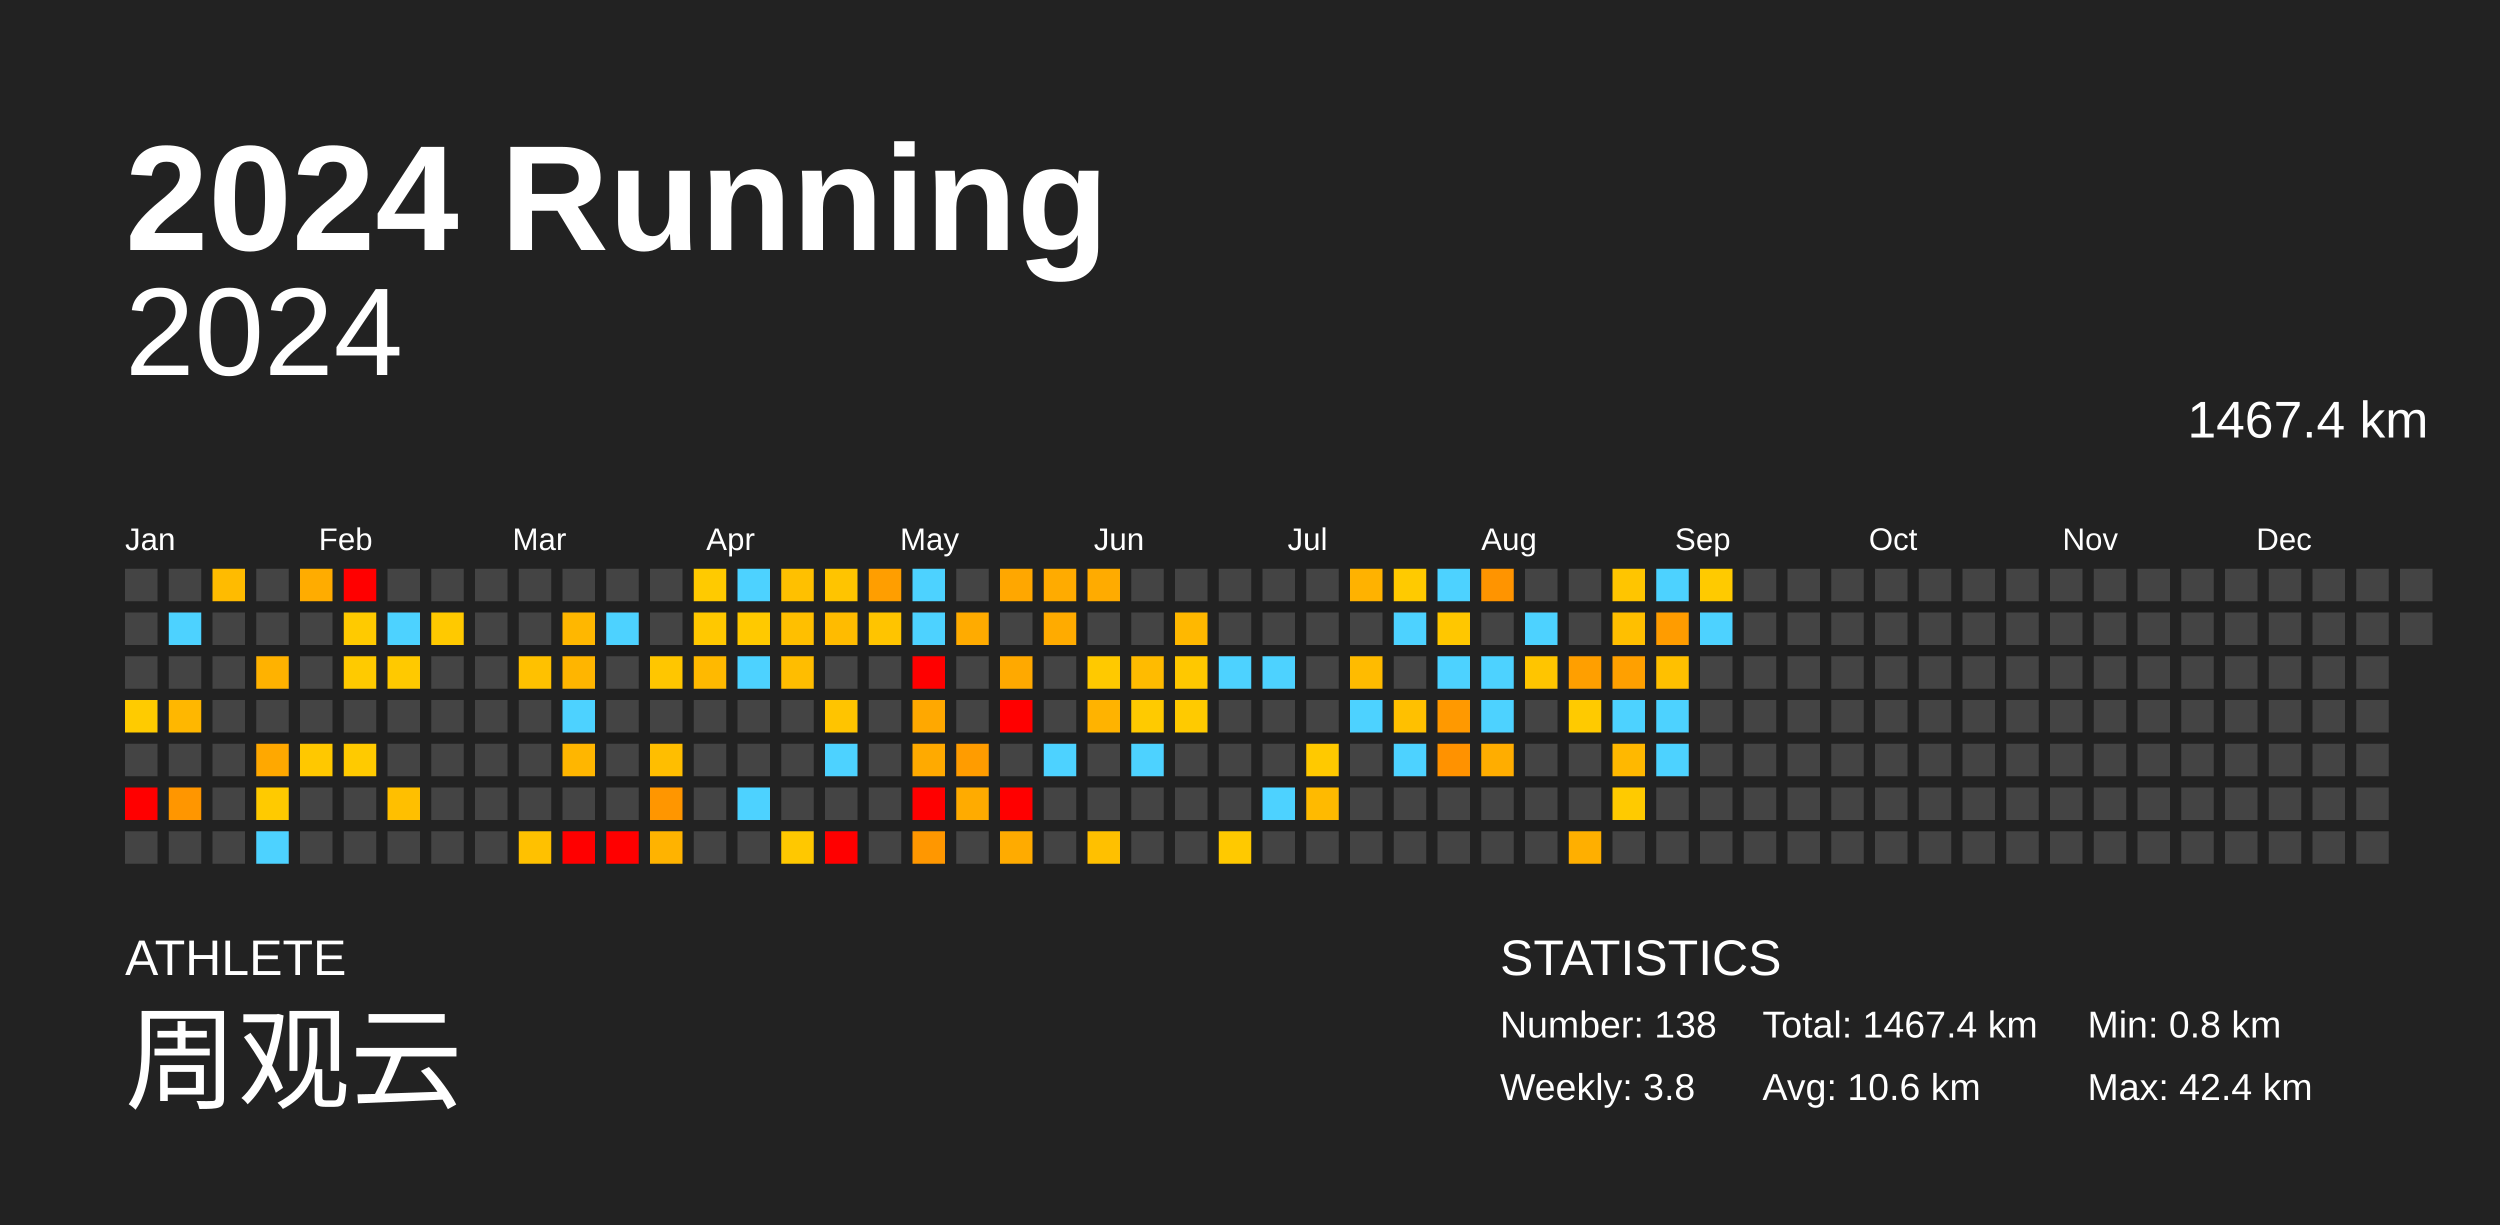
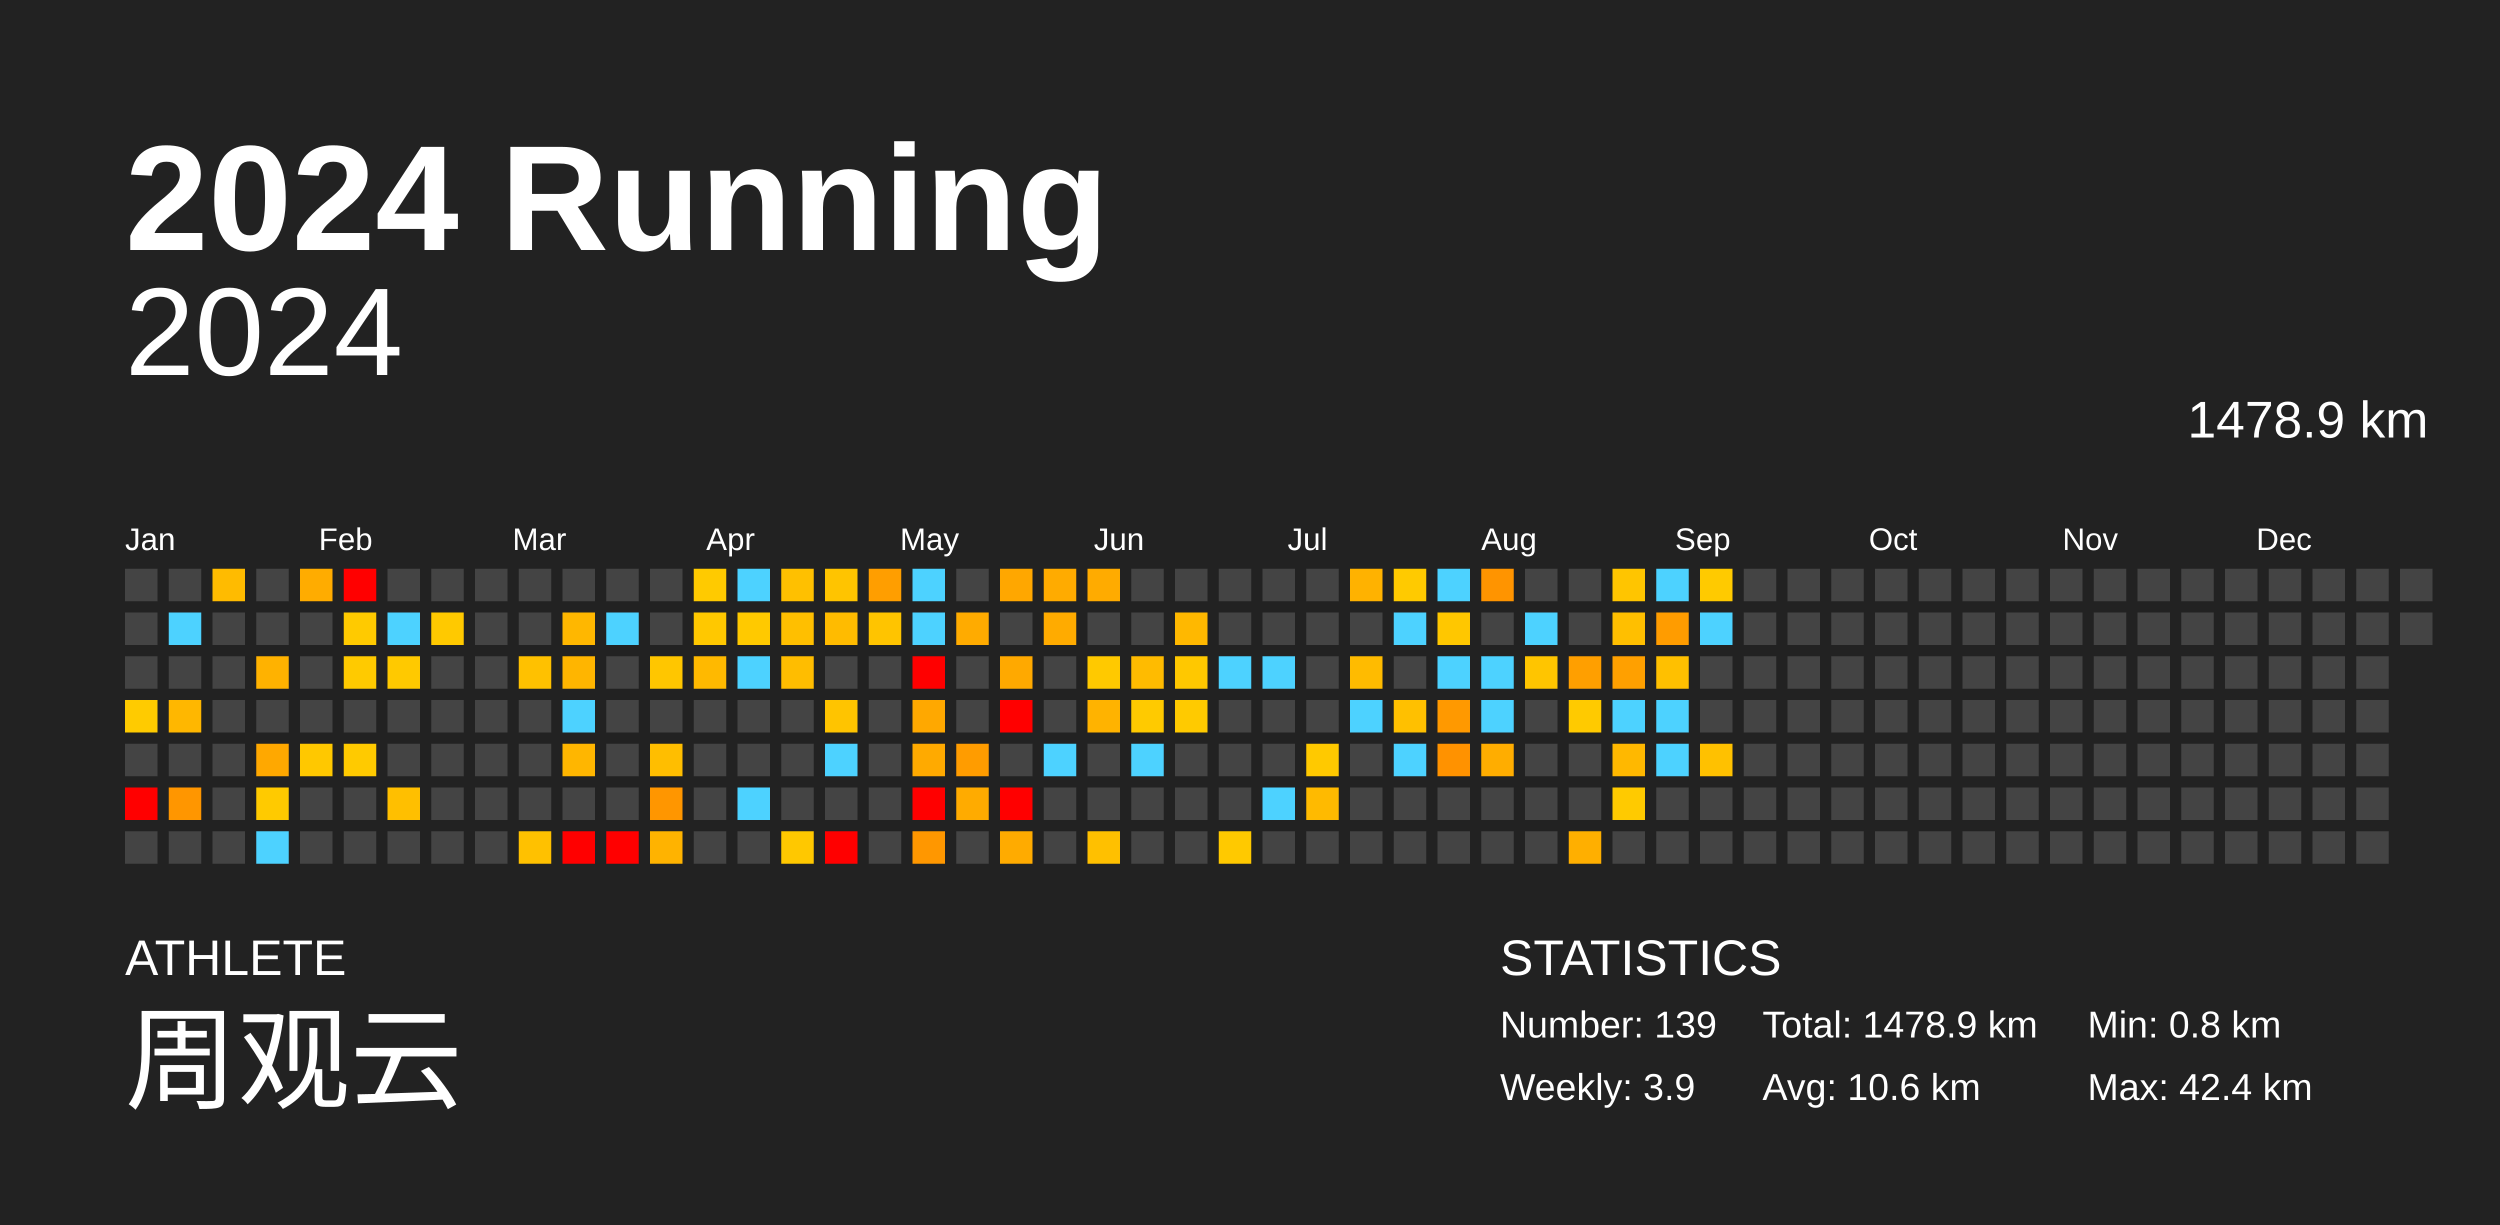
<svg xmlns="http://www.w3.org/2000/svg" baseProfile="full" height="98mm" version="1.1" viewBox="0,0,200,98" width="200mm">
  <defs />
  <rect fill="#222222" height="98" width="200" x="0" y="0" />
  <text fill="#FFFFFF" style="font-size:12px; font-family:Arial; font-weight:bold;" x="10" y="20">2024 Running</text>
  <text fill="#FFFFFF" style="font-size:4px; font-family:Arial" x="10" y="78">ATHLETE</text>
  <text fill="#FFFFFF" style="font-size:9px; font-family:Arial" x="10" y="88">周观云</text>
  <text fill="#FFFFFF" style="font-size:4px; font-family:Arial" x="120" y="78">STATISTICS</text>
-   <text fill="#FFFFFF" style="font-size:3px; font-family:Arial" x="120" y="83">Number: 138</text>
-   <text fill="#FFFFFF" style="font-size:3px; font-family:Arial" x="120" y="88">Weekly: 3.8</text>
-   <text fill="#FFFFFF" style="font-size:3px; font-family:Arial" x="141" y="83">Total: 1467.4 km</text>
+   <text fill="#FFFFFF" style="font-size:3px; font-family:Arial" x="120" y="83">Number: 139</text>
+   <text fill="#FFFFFF" style="font-size:3px; font-family:Arial" x="120" y="88">Weekly: 3.9</text>
+   <text fill="#FFFFFF" style="font-size:3px; font-family:Arial" x="141" y="83">Total: 1478.9 km</text>
  <text fill="#FFFFFF" style="font-size:3px; font-family:Arial" x="141" y="88">Avg: 10.6 km</text>
  <text fill="#FFFFFF" style="font-size:3px; font-family:Arial" x="167" y="83">Min: 0.8 km</text>
  <text fill="#FFFFFF" style="font-size:3px; font-family:Arial" x="167" y="88">Max: 42.4 km</text>
  <text alignment-baseline="hanging" fill="#FFFFFF" style="font-size:10.0px; font-family:Arial;" x="10" y="30">2024</text>
-   <text alignment-baseline="hanging" fill="#FFFFFF" style="font-size:4.125px; font-family:Arial;" x="175" y="35">1467.4 km</text>
+   <text alignment-baseline="hanging" fill="#FFFFFF" style="font-size:4.125px; font-family:Arial;" x="175" y="35">1478.9 km</text>
  <text fill="#FFFFFF" style="font-size:2.5px; font-family:Arial" x="10.0" y="44">Jan</text>
  <text fill="#FFFFFF" style="font-size:2.5px; font-family:Arial" x="25.5" y="44">Feb</text>
  <text fill="#FFFFFF" style="font-size:2.5px; font-family:Arial" x="41.0" y="44">Mar</text>
  <text fill="#FFFFFF" style="font-size:2.5px; font-family:Arial" x="56.5" y="44">Apr</text>
  <text fill="#FFFFFF" style="font-size:2.5px; font-family:Arial" x="72.0" y="44">May</text>
  <text fill="#FFFFFF" style="font-size:2.5px; font-family:Arial" x="87.5" y="44">Jun</text>
  <text fill="#FFFFFF" style="font-size:2.5px; font-family:Arial" x="103.0" y="44">Jul</text>
  <text fill="#FFFFFF" style="font-size:2.5px; font-family:Arial" x="118.5" y="44">Aug</text>
  <text fill="#FFFFFF" style="font-size:2.5px; font-family:Arial" x="134.0" y="44">Sep</text>
  <text fill="#FFFFFF" style="font-size:2.5px; font-family:Arial" x="149.5" y="44">Oct</text>
  <text fill="#FFFFFF" style="font-size:2.5px; font-family:Arial" x="165.0" y="44">Nov</text>
  <text fill="#FFFFFF" style="font-size:2.5px; font-family:Arial" x="180.5" y="44">Dec</text>
  <rect fill="#444444" height="2.6" width="2.6" x="10.0" y="45.5" />
  <rect fill="#444444" height="2.6" width="2.6" x="10.0" y="49.0" />
  <rect fill="#444444" height="2.6" width="2.6" x="10.0" y="52.5" />
  <rect fill="#ffcb00" height="2.6" width="2.6" x="10.0" y="56.0" />
  <rect fill="#444444" height="2.6" width="2.6" x="10.0" y="59.5" />
  <rect fill="red" height="2.6" width="2.6" x="10.0" y="63.0" />
  <rect fill="#444444" height="2.6" width="2.6" x="10.0" y="66.5" />
  <rect fill="#444444" height="2.6" width="2.6" x="13.5" y="45.5" />
  <rect fill="#4dd2ff" height="2.6" width="2.6" x="13.5" y="49.0" />
  <rect fill="#444444" height="2.6" width="2.6" x="13.5" y="52.5" />
  <rect fill="#ffb700" height="2.6" width="2.6" x="13.5" y="56.0" />
  <rect fill="#444444" height="2.6" width="2.6" x="13.5" y="59.5" />
  <rect fill="#ff9600" height="2.6" width="2.6" x="13.5" y="63.0" />
  <rect fill="#444444" height="2.6" width="2.6" x="13.5" y="66.5" />
  <rect fill="#ffbb00" height="2.6" width="2.6" x="17.0" y="45.5" />
  <rect fill="#444444" height="2.6" width="2.6" x="17.0" y="49.0" />
  <rect fill="#444444" height="2.6" width="2.6" x="17.0" y="52.5" />
  <rect fill="#444444" height="2.6" width="2.6" x="17.0" y="56.0" />
  <rect fill="#444444" height="2.6" width="2.6" x="17.0" y="59.5" />
  <rect fill="#444444" height="2.6" width="2.6" x="17.0" y="63.0" />
  <rect fill="#444444" height="2.6" width="2.6" x="17.0" y="66.5" />
  <rect fill="#444444" height="2.6" width="2.6" x="20.5" y="45.5" />
  <rect fill="#444444" height="2.6" width="2.6" x="20.5" y="49.0" />
  <rect fill="#ffb200" height="2.6" width="2.6" x="20.5" y="52.5" />
  <rect fill="#444444" height="2.6" width="2.6" x="20.5" y="56.0" />
  <rect fill="#ffa800" height="2.6" width="2.6" x="20.5" y="59.5" />
  <rect fill="#ffca00" height="2.6" width="2.6" x="20.5" y="63.0" />
  <rect fill="#4dd2ff" height="2.6" width="2.6" x="20.5" y="66.5" />
  <rect fill="#ffac00" height="2.6" width="2.6" x="24.0" y="45.5" />
  <rect fill="#444444" height="2.6" width="2.6" x="24.0" y="49.0" />
  <rect fill="#444444" height="2.6" width="2.6" x="24.0" y="52.5" />
  <rect fill="#444444" height="2.6" width="2.6" x="24.0" y="56.0" />
  <rect fill="#ffc800" height="2.6" width="2.6" x="24.0" y="59.5" />
  <rect fill="#444444" height="2.6" width="2.6" x="24.0" y="63.0" />
  <rect fill="#444444" height="2.6" width="2.6" x="24.0" y="66.5" />
  <rect fill="red" height="2.6" width="2.6" x="27.5" y="45.5" />
  <rect fill="#ffca00" height="2.6" width="2.6" x="27.5" y="49.0" />
  <rect fill="#ffca00" height="2.6" width="2.6" x="27.5" y="52.5" />
  <rect fill="#444444" height="2.6" width="2.6" x="27.5" y="56.0" />
  <rect fill="#ffca00" height="2.6" width="2.6" x="27.5" y="59.5" />
  <rect fill="#444444" height="2.6" width="2.6" x="27.5" y="63.0" />
  <rect fill="#444444" height="2.6" width="2.6" x="27.5" y="66.5" />
  <rect fill="#444444" height="2.6" width="2.6" x="31.0" y="45.5" />
  <rect fill="#4dd2ff" height="2.6" width="2.6" x="31.0" y="49.0" />
  <rect fill="#ffc900" height="2.6" width="2.6" x="31.0" y="52.5" />
  <rect fill="#444444" height="2.6" width="2.6" x="31.0" y="56.0" />
  <rect fill="#444444" height="2.6" width="2.6" x="31.0" y="59.5" />
  <rect fill="#ffbf00" height="2.6" width="2.6" x="31.0" y="63.0" />
  <rect fill="#444444" height="2.6" width="2.6" x="31.0" y="66.5" />
  <rect fill="#444444" height="2.6" width="2.6" x="34.5" y="45.5" />
  <rect fill="#ffc900" height="2.6" width="2.6" x="34.5" y="49.0" />
  <rect fill="#444444" height="2.6" width="2.6" x="34.5" y="52.5" />
  <rect fill="#444444" height="2.6" width="2.6" x="34.5" y="56.0" />
  <rect fill="#444444" height="2.6" width="2.6" x="34.5" y="59.5" />
  <rect fill="#444444" height="2.6" width="2.6" x="34.5" y="63.0" />
  <rect fill="#444444" height="2.6" width="2.6" x="34.5" y="66.5" />
  <rect fill="#444444" height="2.6" width="2.6" x="38.0" y="45.5" />
  <rect fill="#444444" height="2.6" width="2.6" x="38.0" y="49.0" />
  <rect fill="#444444" height="2.6" width="2.6" x="38.0" y="52.5" />
  <rect fill="#444444" height="2.6" width="2.6" x="38.0" y="56.0" />
  <rect fill="#444444" height="2.6" width="2.6" x="38.0" y="59.5" />
  <rect fill="#444444" height="2.6" width="2.6" x="38.0" y="63.0" />
  <rect fill="#444444" height="2.6" width="2.6" x="38.0" y="66.5" />
  <rect fill="#444444" height="2.6" width="2.6" x="41.5" y="45.5" />
  <rect fill="#444444" height="2.6" width="2.6" x="41.5" y="49.0" />
  <rect fill="#ffc100" height="2.6" width="2.6" x="41.5" y="52.5" />
  <rect fill="#444444" height="2.6" width="2.6" x="41.5" y="56.0" />
  <rect fill="#444444" height="2.6" width="2.6" x="41.5" y="59.5" />
  <rect fill="#444444" height="2.6" width="2.6" x="41.5" y="63.0" />
  <rect fill="#ffc100" height="2.6" width="2.6" x="41.5" y="66.5" />
  <rect fill="#444444" height="2.6" width="2.6" x="45.0" y="45.5" />
  <rect fill="#ffb700" height="2.6" width="2.6" x="45.0" y="49.0" />
  <rect fill="#ffb500" height="2.6" width="2.6" x="45.0" y="52.5" />
  <rect fill="#4dd2ff" height="2.6" width="2.6" x="45.0" y="56.0" />
  <rect fill="#ffb600" height="2.6" width="2.6" x="45.0" y="59.5" />
  <rect fill="#444444" height="2.6" width="2.6" x="45.0" y="63.0" />
  <rect fill="red" height="2.6" width="2.6" x="45.0" y="66.5" />
  <rect fill="#444444" height="2.6" width="2.6" x="48.5" y="45.5" />
  <rect fill="#4dd2ff" height="2.6" width="2.6" x="48.5" y="49.0" />
  <rect fill="#444444" height="2.6" width="2.6" x="48.5" y="52.5" />
  <rect fill="#444444" height="2.6" width="2.6" x="48.5" y="56.0" />
  <rect fill="#444444" height="2.6" width="2.6" x="48.5" y="59.5" />
  <rect fill="#444444" height="2.6" width="2.6" x="48.5" y="63.0" />
  <rect fill="red" height="2.6" width="2.6" x="48.5" y="66.5" />
  <rect fill="#444444" height="2.6" width="2.6" x="52.0" y="45.5" />
  <rect fill="#444444" height="2.6" width="2.6" x="52.0" y="49.0" />
  <rect fill="#ffc600" height="2.6" width="2.6" x="52.0" y="52.5" />
  <rect fill="#444444" height="2.6" width="2.6" x="52.0" y="56.0" />
  <rect fill="#ffbe00" height="2.6" width="2.6" x="52.0" y="59.5" />
  <rect fill="#ff9600" height="2.6" width="2.6" x="52.0" y="63.0" />
  <rect fill="#ffb300" height="2.6" width="2.6" x="52.0" y="66.5" />
  <rect fill="#ffca00" height="2.6" width="2.6" x="55.5" y="45.5" />
  <rect fill="#ffc800" height="2.6" width="2.6" x="55.5" y="49.0" />
  <rect fill="#ffb900" height="2.6" width="2.6" x="55.5" y="52.5" />
  <rect fill="#444444" height="2.6" width="2.6" x="55.5" y="56.0" />
  <rect fill="#444444" height="2.6" width="2.6" x="55.5" y="59.5" />
  <rect fill="#444444" height="2.6" width="2.6" x="55.5" y="63.0" />
  <rect fill="#444444" height="2.6" width="2.6" x="55.5" y="66.5" />
  <rect fill="#4dd2ff" height="2.6" width="2.6" x="59.0" y="45.5" />
  <rect fill="#ffc900" height="2.6" width="2.6" x="59.0" y="49.0" />
  <rect fill="#4dd2ff" height="2.6" width="2.6" x="59.0" y="52.5" />
  <rect fill="#444444" height="2.6" width="2.6" x="59.0" y="56.0" />
  <rect fill="#444444" height="2.6" width="2.6" x="59.0" y="59.5" />
  <rect fill="#4dd2ff" height="2.6" width="2.6" x="59.0" y="63.0" />
  <rect fill="#444444" height="2.6" width="2.6" x="59.0" y="66.5" />
  <rect fill="#ffc000" height="2.6" width="2.6" x="62.5" y="45.5" />
  <rect fill="#ffbf00" height="2.6" width="2.6" x="62.5" y="49.0" />
  <rect fill="#ffbd00" height="2.6" width="2.6" x="62.5" y="52.5" />
  <rect fill="#444444" height="2.6" width="2.6" x="62.5" y="56.0" />
  <rect fill="#444444" height="2.6" width="2.6" x="62.5" y="59.5" />
  <rect fill="#444444" height="2.6" width="2.6" x="62.5" y="63.0" />
  <rect fill="#ffc800" height="2.6" width="2.6" x="62.5" y="66.5" />
  <rect fill="#ffc400" height="2.6" width="2.6" x="66.0" y="45.5" />
  <rect fill="#ffbb00" height="2.6" width="2.6" x="66.0" y="49.0" />
  <rect fill="#444444" height="2.6" width="2.6" x="66.0" y="52.5" />
  <rect fill="#ffc400" height="2.6" width="2.6" x="66.0" y="56.0" />
  <rect fill="#4dd2ff" height="2.6" width="2.6" x="66.0" y="59.5" />
  <rect fill="#444444" height="2.6" width="2.6" x="66.0" y="63.0" />
  <rect fill="red" height="2.6" width="2.6" x="66.0" y="66.5" />
  <rect fill="#ff9e00" height="2.6" width="2.6" x="69.5" y="45.5" />
  <rect fill="#ffc400" height="2.6" width="2.6" x="69.5" y="49.0" />
  <rect fill="#444444" height="2.6" width="2.6" x="69.5" y="52.5" />
  <rect fill="#444444" height="2.6" width="2.6" x="69.5" y="56.0" />
  <rect fill="#444444" height="2.6" width="2.6" x="69.5" y="59.5" />
  <rect fill="#444444" height="2.6" width="2.6" x="69.5" y="63.0" />
  <rect fill="#444444" height="2.6" width="2.6" x="69.5" y="66.5" />
  <rect fill="#4dd2ff" height="2.6" width="2.6" x="73.0" y="45.5" />
  <rect fill="#4dd2ff" height="2.6" width="2.6" x="73.0" y="49.0" />
  <rect fill="red" height="2.6" width="2.6" x="73.0" y="52.5" />
  <rect fill="#ffa800" height="2.6" width="2.6" x="73.0" y="56.0" />
  <rect fill="#ffaa00" height="2.6" width="2.6" x="73.0" y="59.5" />
  <rect fill="red" height="2.6" width="2.6" x="73.0" y="63.0" />
  <rect fill="#ff9700" height="2.6" width="2.6" x="73.0" y="66.5" />
  <rect fill="#444444" height="2.6" width="2.6" x="76.5" y="45.5" />
  <rect fill="#ffab00" height="2.6" width="2.6" x="76.5" y="49.0" />
  <rect fill="#444444" height="2.6" width="2.6" x="76.5" y="52.5" />
  <rect fill="#444444" height="2.6" width="2.6" x="76.5" y="56.0" />
  <rect fill="#ff9c00" height="2.6" width="2.6" x="76.5" y="59.5" />
  <rect fill="#ffab00" height="2.6" width="2.6" x="76.5" y="63.0" />
  <rect fill="#444444" height="2.6" width="2.6" x="76.5" y="66.5" />
  <rect fill="#ffa700" height="2.6" width="2.6" x="80.0" y="45.5" />
  <rect fill="#444444" height="2.6" width="2.6" x="80.0" y="49.0" />
  <rect fill="#ffa900" height="2.6" width="2.6" x="80.0" y="52.5" />
  <rect fill="red" height="2.6" width="2.6" x="80.0" y="56.0" />
  <rect fill="#444444" height="2.6" width="2.6" x="80.0" y="59.5" />
  <rect fill="red" height="2.6" width="2.6" x="80.0" y="63.0" />
  <rect fill="#ffab00" height="2.6" width="2.6" x="80.0" y="66.5" />
  <rect fill="#ffab00" height="2.6" width="2.6" x="83.5" y="45.5" />
  <rect fill="#ffab00" height="2.6" width="2.6" x="83.5" y="49.0" />
  <rect fill="#444444" height="2.6" width="2.6" x="83.5" y="52.5" />
  <rect fill="#444444" height="2.6" width="2.6" x="83.5" y="56.0" />
  <rect fill="#4dd2ff" height="2.6" width="2.6" x="83.5" y="59.5" />
  <rect fill="#444444" height="2.6" width="2.6" x="83.5" y="63.0" />
  <rect fill="#444444" height="2.6" width="2.6" x="83.5" y="66.5" />
  <rect fill="#ffab00" height="2.6" width="2.6" x="87.0" y="45.5" />
  <rect fill="#444444" height="2.6" width="2.6" x="87.0" y="49.0" />
  <rect fill="#ffc900" height="2.6" width="2.6" x="87.0" y="52.5" />
  <rect fill="#ffb300" height="2.6" width="2.6" x="87.0" y="56.0" />
  <rect fill="#444444" height="2.6" width="2.6" x="87.0" y="59.5" />
  <rect fill="#444444" height="2.6" width="2.6" x="87.0" y="63.0" />
  <rect fill="#ffc000" height="2.6" width="2.6" x="87.0" y="66.5" />
  <rect fill="#444444" height="2.6" width="2.6" x="90.5" y="45.5" />
  <rect fill="#444444" height="2.6" width="2.6" x="90.5" y="49.0" />
  <rect fill="#ffbb00" height="2.6" width="2.6" x="90.5" y="52.5" />
  <rect fill="#ffca00" height="2.6" width="2.6" x="90.5" y="56.0" />
  <rect fill="#4dd2ff" height="2.6" width="2.6" x="90.5" y="59.5" />
  <rect fill="#444444" height="2.6" width="2.6" x="90.5" y="63.0" />
  <rect fill="#444444" height="2.6" width="2.6" x="90.5" y="66.5" />
  <rect fill="#444444" height="2.6" width="2.6" x="94.0" y="45.5" />
  <rect fill="#ffb800" height="2.6" width="2.6" x="94.0" y="49.0" />
  <rect fill="#ffc800" height="2.6" width="2.6" x="94.0" y="52.5" />
  <rect fill="#ffca00" height="2.6" width="2.6" x="94.0" y="56.0" />
  <rect fill="#444444" height="2.6" width="2.6" x="94.0" y="59.5" />
  <rect fill="#444444" height="2.6" width="2.6" x="94.0" y="63.0" />
  <rect fill="#444444" height="2.6" width="2.6" x="94.0" y="66.5" />
  <rect fill="#444444" height="2.6" width="2.6" x="97.5" y="45.5" />
  <rect fill="#444444" height="2.6" width="2.6" x="97.5" y="49.0" />
  <rect fill="#4dd2ff" height="2.6" width="2.6" x="97.5" y="52.5" />
  <rect fill="#444444" height="2.6" width="2.6" x="97.5" y="56.0" />
  <rect fill="#444444" height="2.6" width="2.6" x="97.5" y="59.5" />
  <rect fill="#444444" height="2.6" width="2.6" x="97.5" y="63.0" />
  <rect fill="#ffc900" height="2.6" width="2.6" x="97.5" y="66.5" />
  <rect fill="#444444" height="2.6" width="2.6" x="101.0" y="45.5" />
  <rect fill="#444444" height="2.6" width="2.6" x="101.0" y="49.0" />
  <rect fill="#4dd2ff" height="2.6" width="2.6" x="101.0" y="52.5" />
  <rect fill="#444444" height="2.6" width="2.6" x="101.0" y="56.0" />
  <rect fill="#444444" height="2.6" width="2.6" x="101.0" y="59.5" />
  <rect fill="#4dd2ff" height="2.6" width="2.6" x="101.0" y="63.0" />
  <rect fill="#444444" height="2.6" width="2.6" x="101.0" y="66.5" />
  <rect fill="#444444" height="2.6" width="2.6" x="104.5" y="45.5" />
  <rect fill="#444444" height="2.6" width="2.6" x="104.5" y="49.0" />
  <rect fill="#444444" height="2.6" width="2.6" x="104.5" y="52.5" />
  <rect fill="#444444" height="2.6" width="2.6" x="104.5" y="56.0" />
  <rect fill="#ffc900" height="2.6" width="2.6" x="104.5" y="59.5" />
  <rect fill="#ffba00" height="2.6" width="2.6" x="104.5" y="63.0" />
  <rect fill="#444444" height="2.6" width="2.6" x="104.5" y="66.5" />
  <rect fill="#ffb200" height="2.6" width="2.6" x="108.0" y="45.5" />
  <rect fill="#444444" height="2.6" width="2.6" x="108.0" y="49.0" />
  <rect fill="#ffbb00" height="2.6" width="2.6" x="108.0" y="52.5" />
  <rect fill="#4dd2ff" height="2.6" width="2.6" x="108.0" y="56.0" />
  <rect fill="#444444" height="2.6" width="2.6" x="108.0" y="59.5" />
  <rect fill="#444444" height="2.6" width="2.6" x="108.0" y="63.0" />
  <rect fill="#444444" height="2.6" width="2.6" x="108.0" y="66.5" />
  <rect fill="#ffca00" height="2.6" width="2.6" x="111.5" y="45.5" />
  <rect fill="#4dd2ff" height="2.6" width="2.6" x="111.5" y="49.0" />
  <rect fill="#444444" height="2.6" width="2.6" x="111.5" y="52.5" />
  <rect fill="#ffc000" height="2.6" width="2.6" x="111.5" y="56.0" />
  <rect fill="#4dd2ff" height="2.6" width="2.6" x="111.5" y="59.5" />
  <rect fill="#444444" height="2.6" width="2.6" x="111.5" y="63.0" />
  <rect fill="#444444" height="2.6" width="2.6" x="111.5" y="66.5" />
  <rect fill="#4dd2ff" height="2.6" width="2.6" x="115.0" y="45.5" />
  <rect fill="#ffc700" height="2.6" width="2.6" x="115.0" y="49.0" />
  <rect fill="#4dd2ff" height="2.6" width="2.6" x="115.0" y="52.5" />
  <rect fill="#ff9900" height="2.6" width="2.6" x="115.0" y="56.0" />
  <rect fill="#ff9200" height="2.6" width="2.6" x="115.0" y="59.5" />
  <rect fill="#444444" height="2.6" width="2.6" x="115.0" y="63.0" />
  <rect fill="#444444" height="2.6" width="2.6" x="115.0" y="66.5" />
  <rect fill="#ff9400" height="2.6" width="2.6" x="118.5" y="45.5" />
  <rect fill="#444444" height="2.6" width="2.6" x="118.5" y="49.0" />
  <rect fill="#4dd2ff" height="2.6" width="2.6" x="118.5" y="52.5" />
  <rect fill="#4dd2ff" height="2.6" width="2.6" x="118.5" y="56.0" />
  <rect fill="#ffad00" height="2.6" width="2.6" x="118.5" y="59.5" />
  <rect fill="#444444" height="2.6" width="2.6" x="118.5" y="63.0" />
  <rect fill="#444444" height="2.6" width="2.6" x="118.5" y="66.5" />
  <rect fill="#444444" height="2.6" width="2.6" x="122.0" y="45.5" />
  <rect fill="#4dd2ff" height="2.6" width="2.6" x="122.0" y="49.0" />
  <rect fill="#ffc500" height="2.6" width="2.6" x="122.0" y="52.5" />
  <rect fill="#444444" height="2.6" width="2.6" x="122.0" y="56.0" />
  <rect fill="#444444" height="2.6" width="2.6" x="122.0" y="59.5" />
  <rect fill="#444444" height="2.6" width="2.6" x="122.0" y="63.0" />
  <rect fill="#444444" height="2.6" width="2.6" x="122.0" y="66.5" />
  <rect fill="#444444" height="2.6" width="2.6" x="125.5" y="45.5" />
  <rect fill="#444444" height="2.6" width="2.6" x="125.5" y="49.0" />
  <rect fill="#ff9f00" height="2.6" width="2.6" x="125.5" y="52.5" />
  <rect fill="#ffca00" height="2.6" width="2.6" x="125.5" y="56.0" />
  <rect fill="#444444" height="2.6" width="2.6" x="125.5" y="59.5" />
  <rect fill="#444444" height="2.6" width="2.6" x="125.5" y="63.0" />
  <rect fill="#ffaf00" height="2.6" width="2.6" x="125.5" y="66.5" />
  <rect fill="#ffc500" height="2.6" width="2.6" x="129.0" y="45.5" />
  <rect fill="#ffbf00" height="2.6" width="2.6" x="129.0" y="49.0" />
  <rect fill="#ffa000" height="2.6" width="2.6" x="129.0" y="52.5" />
  <rect fill="#4dd2ff" height="2.6" width="2.6" x="129.0" y="56.0" />
  <rect fill="#ffb800" height="2.6" width="2.6" x="129.0" y="59.5" />
  <rect fill="#ffca00" height="2.6" width="2.6" x="129.0" y="63.0" />
  <rect fill="#444444" height="2.6" width="2.6" x="129.0" y="66.5" />
  <rect fill="#4dd2ff" height="2.6" width="2.6" x="132.5" y="45.5" />
  <rect fill="#ff9c00" height="2.6" width="2.6" x="132.5" y="49.0" />
  <rect fill="#ffc000" height="2.6" width="2.6" x="132.5" y="52.5" />
  <rect fill="#4dd2ff" height="2.6" width="2.6" x="132.5" y="56.0" />
  <rect fill="#4dd2ff" height="2.6" width="2.6" x="132.5" y="59.5" />
  <rect fill="#444444" height="2.6" width="2.6" x="132.5" y="63.0" />
  <rect fill="#444444" height="2.6" width="2.6" x="132.5" y="66.5" />
  <rect fill="#ffca00" height="2.6" width="2.6" x="136.0" y="45.5" />
  <rect fill="#4dd2ff" height="2.6" width="2.6" x="136.0" y="49.0" />
  <rect fill="#444444" height="2.6" width="2.6" x="136.0" y="52.5" />
  <rect fill="#444444" height="2.6" width="2.6" x="136.0" y="56.0" />
-   <rect fill="#444444" height="2.6" width="2.6" x="136.0" y="59.5" />
+   <rect fill="#ffc100" height="2.6" width="2.6" x="136.0" y="59.5" />
  <rect fill="#444444" height="2.6" width="2.6" x="136.0" y="63.0" />
  <rect fill="#444444" height="2.6" width="2.6" x="136.0" y="66.5" />
  <rect fill="#444444" height="2.6" width="2.6" x="139.5" y="45.5" />
  <rect fill="#444444" height="2.6" width="2.6" x="139.5" y="49.0" />
  <rect fill="#444444" height="2.6" width="2.6" x="139.5" y="52.5" />
  <rect fill="#444444" height="2.6" width="2.6" x="139.5" y="56.0" />
  <rect fill="#444444" height="2.6" width="2.6" x="139.5" y="59.5" />
  <rect fill="#444444" height="2.6" width="2.6" x="139.5" y="63.0" />
  <rect fill="#444444" height="2.6" width="2.6" x="139.5" y="66.5" />
  <rect fill="#444444" height="2.6" width="2.6" x="143.0" y="45.5" />
  <rect fill="#444444" height="2.6" width="2.6" x="143.0" y="49.0" />
  <rect fill="#444444" height="2.6" width="2.6" x="143.0" y="52.5" />
  <rect fill="#444444" height="2.6" width="2.6" x="143.0" y="56.0" />
  <rect fill="#444444" height="2.6" width="2.6" x="143.0" y="59.5" />
  <rect fill="#444444" height="2.6" width="2.6" x="143.0" y="63.0" />
  <rect fill="#444444" height="2.6" width="2.6" x="143.0" y="66.5" />
  <rect fill="#444444" height="2.6" width="2.6" x="146.5" y="45.5" />
  <rect fill="#444444" height="2.6" width="2.6" x="146.5" y="49.0" />
  <rect fill="#444444" height="2.6" width="2.6" x="146.5" y="52.5" />
  <rect fill="#444444" height="2.6" width="2.6" x="146.5" y="56.0" />
  <rect fill="#444444" height="2.6" width="2.6" x="146.5" y="59.5" />
  <rect fill="#444444" height="2.6" width="2.6" x="146.5" y="63.0" />
  <rect fill="#444444" height="2.6" width="2.6" x="146.5" y="66.5" />
  <rect fill="#444444" height="2.6" width="2.6" x="150.0" y="45.5" />
  <rect fill="#444444" height="2.6" width="2.6" x="150.0" y="49.0" />
  <rect fill="#444444" height="2.6" width="2.6" x="150.0" y="52.5" />
  <rect fill="#444444" height="2.6" width="2.6" x="150.0" y="56.0" />
  <rect fill="#444444" height="2.6" width="2.6" x="150.0" y="59.5" />
  <rect fill="#444444" height="2.6" width="2.6" x="150.0" y="63.0" />
  <rect fill="#444444" height="2.6" width="2.6" x="150.0" y="66.5" />
  <rect fill="#444444" height="2.6" width="2.6" x="153.5" y="45.5" />
  <rect fill="#444444" height="2.6" width="2.6" x="153.5" y="49.0" />
  <rect fill="#444444" height="2.6" width="2.6" x="153.5" y="52.5" />
  <rect fill="#444444" height="2.6" width="2.6" x="153.5" y="56.0" />
  <rect fill="#444444" height="2.6" width="2.6" x="153.5" y="59.5" />
  <rect fill="#444444" height="2.6" width="2.6" x="153.5" y="63.0" />
  <rect fill="#444444" height="2.6" width="2.6" x="153.5" y="66.5" />
  <rect fill="#444444" height="2.6" width="2.6" x="157.0" y="45.5" />
  <rect fill="#444444" height="2.6" width="2.6" x="157.0" y="49.0" />
  <rect fill="#444444" height="2.6" width="2.6" x="157.0" y="52.5" />
  <rect fill="#444444" height="2.6" width="2.6" x="157.0" y="56.0" />
  <rect fill="#444444" height="2.6" width="2.6" x="157.0" y="59.5" />
  <rect fill="#444444" height="2.6" width="2.6" x="157.0" y="63.0" />
  <rect fill="#444444" height="2.6" width="2.6" x="157.0" y="66.5" />
  <rect fill="#444444" height="2.6" width="2.6" x="160.5" y="45.5" />
  <rect fill="#444444" height="2.6" width="2.6" x="160.5" y="49.0" />
  <rect fill="#444444" height="2.6" width="2.6" x="160.5" y="52.5" />
  <rect fill="#444444" height="2.6" width="2.6" x="160.5" y="56.0" />
  <rect fill="#444444" height="2.6" width="2.6" x="160.5" y="59.5" />
  <rect fill="#444444" height="2.6" width="2.6" x="160.5" y="63.0" />
  <rect fill="#444444" height="2.6" width="2.6" x="160.5" y="66.5" />
  <rect fill="#444444" height="2.6" width="2.6" x="164.0" y="45.5" />
  <rect fill="#444444" height="2.6" width="2.6" x="164.0" y="49.0" />
  <rect fill="#444444" height="2.6" width="2.6" x="164.0" y="52.5" />
  <rect fill="#444444" height="2.6" width="2.6" x="164.0" y="56.0" />
  <rect fill="#444444" height="2.6" width="2.6" x="164.0" y="59.5" />
  <rect fill="#444444" height="2.6" width="2.6" x="164.0" y="63.0" />
  <rect fill="#444444" height="2.6" width="2.6" x="164.0" y="66.5" />
  <rect fill="#444444" height="2.6" width="2.6" x="167.5" y="45.5" />
  <rect fill="#444444" height="2.6" width="2.6" x="167.5" y="49.0" />
  <rect fill="#444444" height="2.6" width="2.6" x="167.5" y="52.5" />
  <rect fill="#444444" height="2.6" width="2.6" x="167.5" y="56.0" />
  <rect fill="#444444" height="2.6" width="2.6" x="167.5" y="59.5" />
  <rect fill="#444444" height="2.6" width="2.6" x="167.5" y="63.0" />
  <rect fill="#444444" height="2.6" width="2.6" x="167.5" y="66.5" />
  <rect fill="#444444" height="2.6" width="2.6" x="171.0" y="45.5" />
  <rect fill="#444444" height="2.6" width="2.6" x="171.0" y="49.0" />
  <rect fill="#444444" height="2.6" width="2.6" x="171.0" y="52.5" />
  <rect fill="#444444" height="2.6" width="2.6" x="171.0" y="56.0" />
  <rect fill="#444444" height="2.6" width="2.6" x="171.0" y="59.5" />
  <rect fill="#444444" height="2.6" width="2.6" x="171.0" y="63.0" />
  <rect fill="#444444" height="2.6" width="2.6" x="171.0" y="66.5" />
  <rect fill="#444444" height="2.6" width="2.6" x="174.5" y="45.5" />
  <rect fill="#444444" height="2.6" width="2.6" x="174.5" y="49.0" />
  <rect fill="#444444" height="2.6" width="2.6" x="174.5" y="52.5" />
  <rect fill="#444444" height="2.6" width="2.6" x="174.5" y="56.0" />
  <rect fill="#444444" height="2.6" width="2.6" x="174.5" y="59.5" />
  <rect fill="#444444" height="2.6" width="2.6" x="174.5" y="63.0" />
  <rect fill="#444444" height="2.6" width="2.6" x="174.5" y="66.5" />
  <rect fill="#444444" height="2.6" width="2.6" x="178.0" y="45.5" />
  <rect fill="#444444" height="2.6" width="2.6" x="178.0" y="49.0" />
  <rect fill="#444444" height="2.6" width="2.6" x="178.0" y="52.5" />
  <rect fill="#444444" height="2.6" width="2.6" x="178.0" y="56.0" />
  <rect fill="#444444" height="2.6" width="2.6" x="178.0" y="59.5" />
  <rect fill="#444444" height="2.6" width="2.6" x="178.0" y="63.0" />
  <rect fill="#444444" height="2.6" width="2.6" x="178.0" y="66.5" />
  <rect fill="#444444" height="2.6" width="2.6" x="181.5" y="45.5" />
  <rect fill="#444444" height="2.6" width="2.6" x="181.5" y="49.0" />
  <rect fill="#444444" height="2.6" width="2.6" x="181.5" y="52.5" />
  <rect fill="#444444" height="2.6" width="2.6" x="181.5" y="56.0" />
  <rect fill="#444444" height="2.6" width="2.6" x="181.5" y="59.5" />
  <rect fill="#444444" height="2.6" width="2.6" x="181.5" y="63.0" />
  <rect fill="#444444" height="2.6" width="2.6" x="181.5" y="66.5" />
  <rect fill="#444444" height="2.6" width="2.6" x="185.0" y="45.5" />
  <rect fill="#444444" height="2.6" width="2.6" x="185.0" y="49.0" />
  <rect fill="#444444" height="2.6" width="2.6" x="185.0" y="52.5" />
  <rect fill="#444444" height="2.6" width="2.6" x="185.0" y="56.0" />
  <rect fill="#444444" height="2.6" width="2.6" x="185.0" y="59.5" />
  <rect fill="#444444" height="2.6" width="2.6" x="185.0" y="63.0" />
  <rect fill="#444444" height="2.6" width="2.6" x="185.0" y="66.5" />
  <rect fill="#444444" height="2.6" width="2.6" x="188.5" y="45.5" />
  <rect fill="#444444" height="2.6" width="2.6" x="188.5" y="49.0" />
  <rect fill="#444444" height="2.6" width="2.6" x="188.5" y="52.5" />
  <rect fill="#444444" height="2.6" width="2.6" x="188.5" y="56.0" />
  <rect fill="#444444" height="2.6" width="2.6" x="188.5" y="59.5" />
  <rect fill="#444444" height="2.6" width="2.6" x="188.5" y="63.0" />
  <rect fill="#444444" height="2.6" width="2.6" x="188.5" y="66.5" />
  <rect fill="#444444" height="2.6" width="2.6" x="192.0" y="45.5" />
  <rect fill="#444444" height="2.6" width="2.6" x="192.0" y="49.0" />
</svg>
